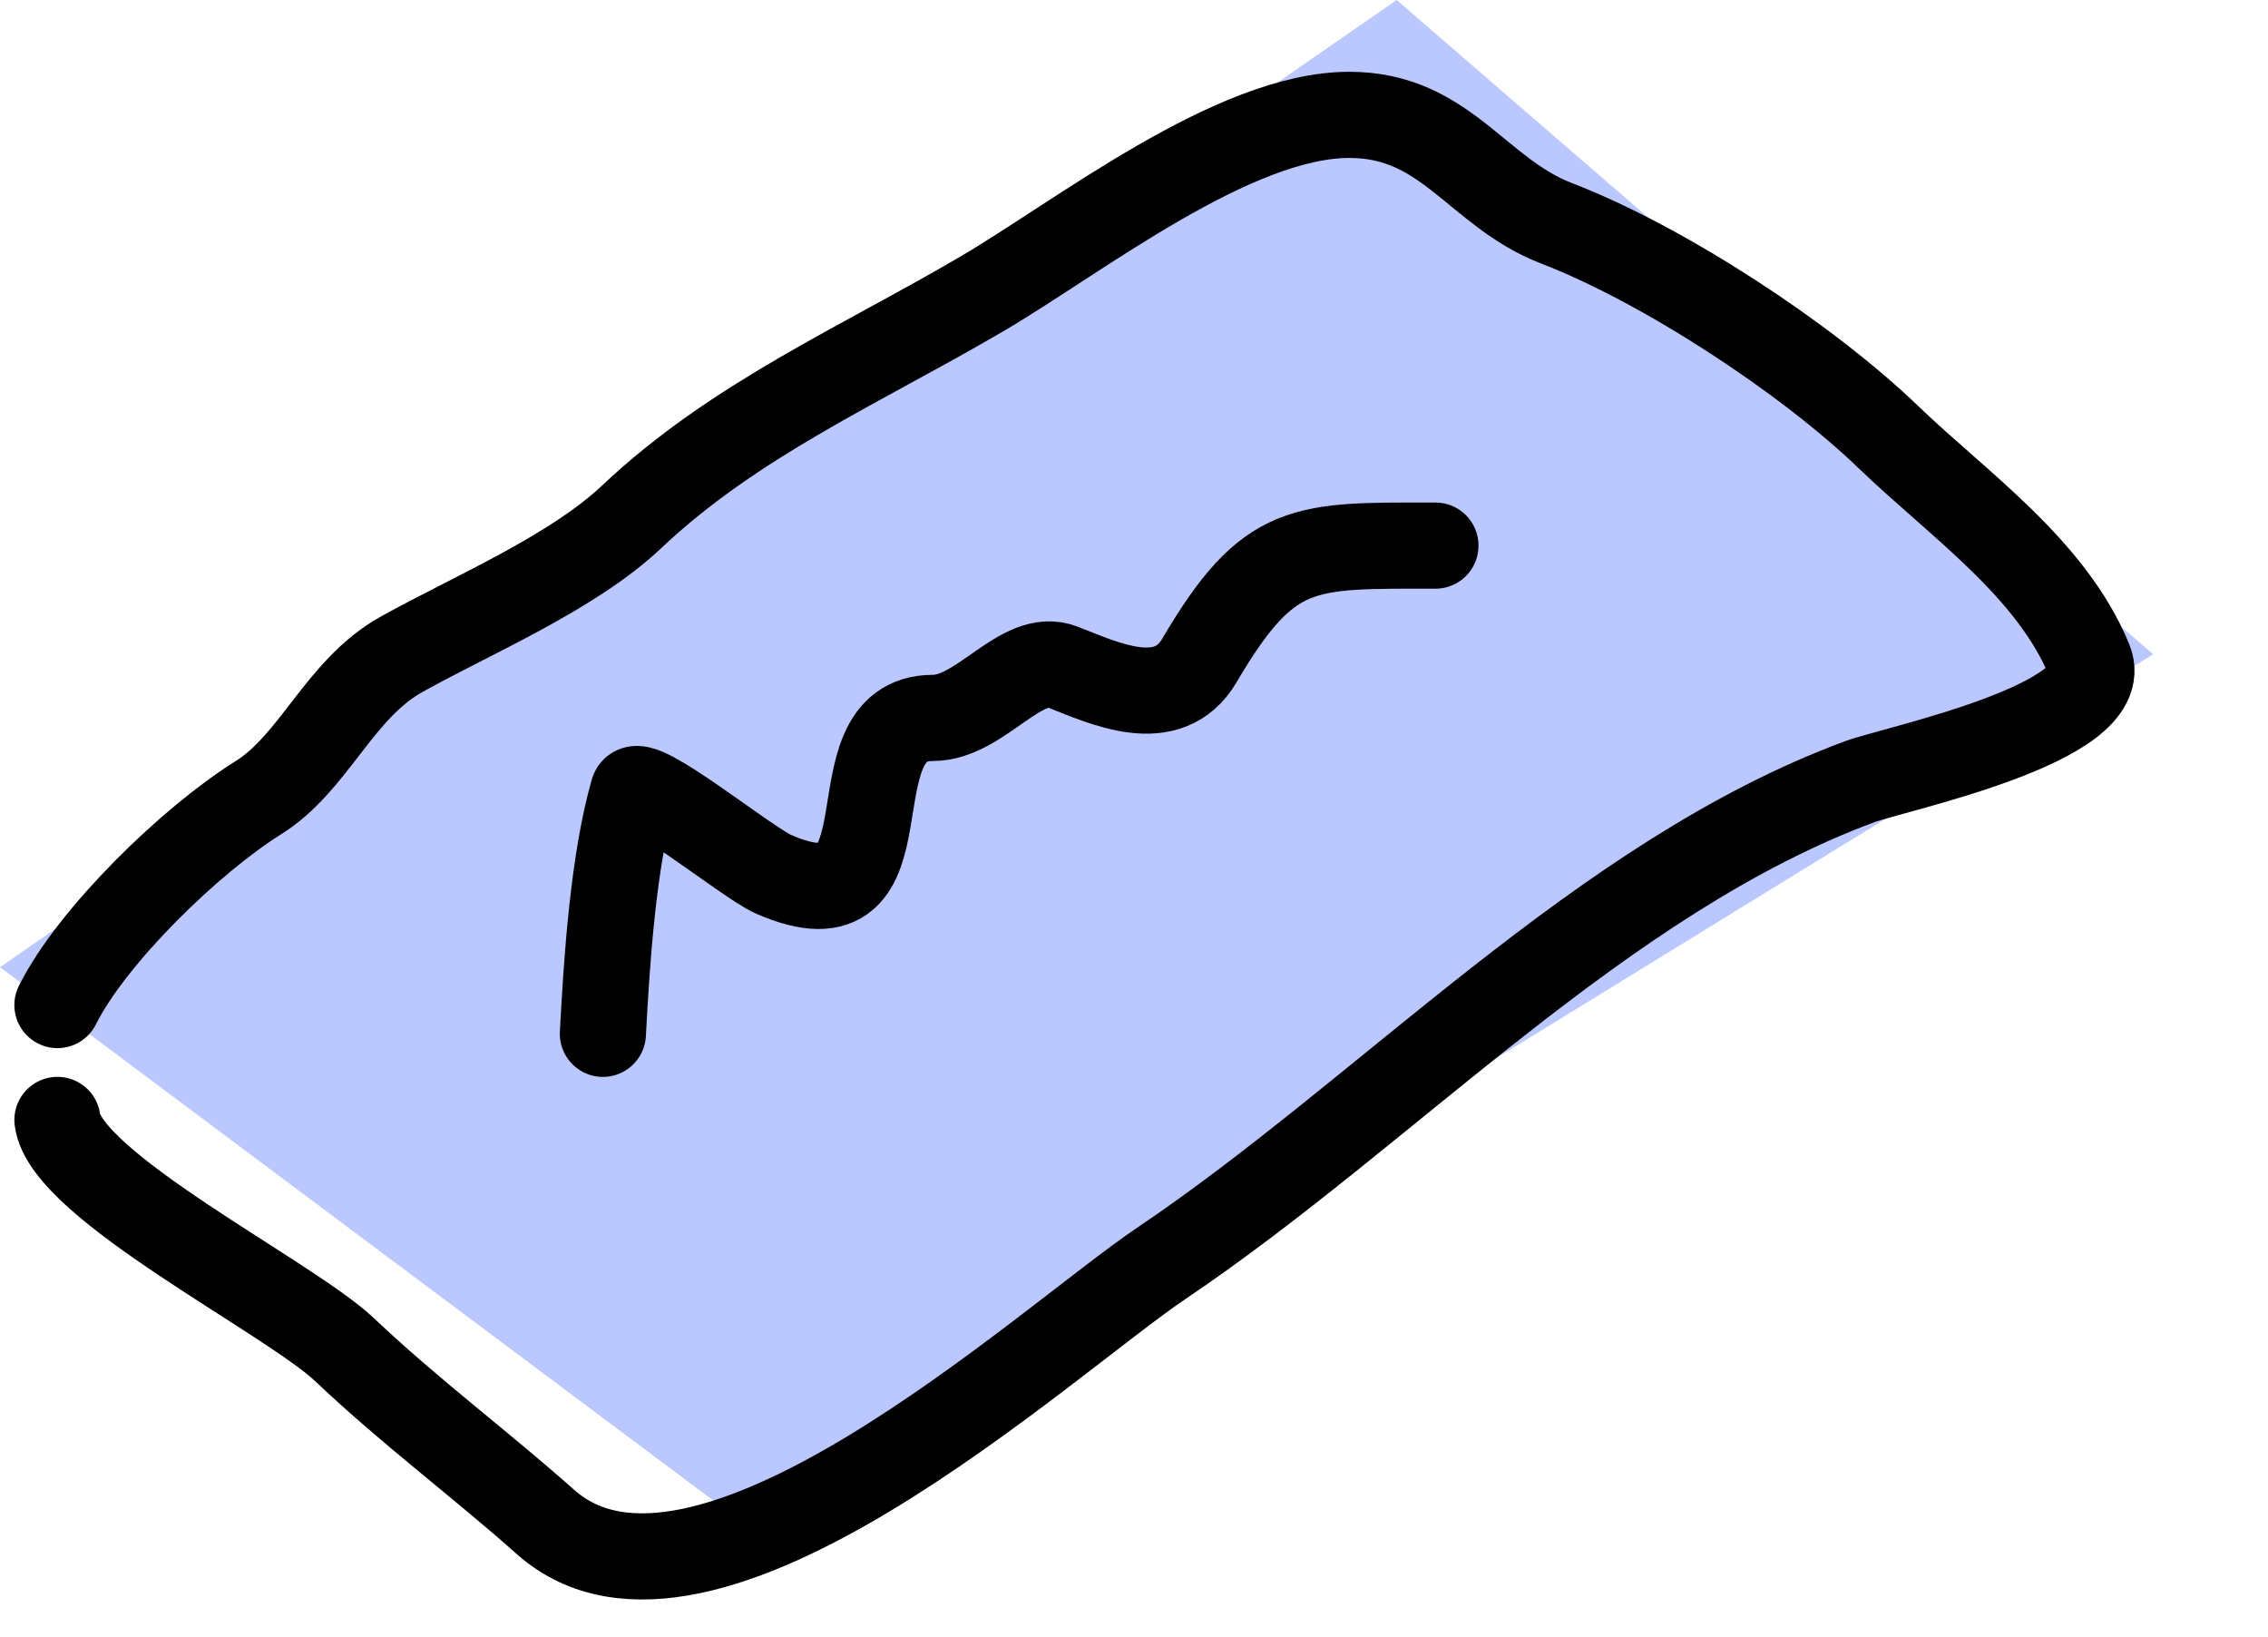
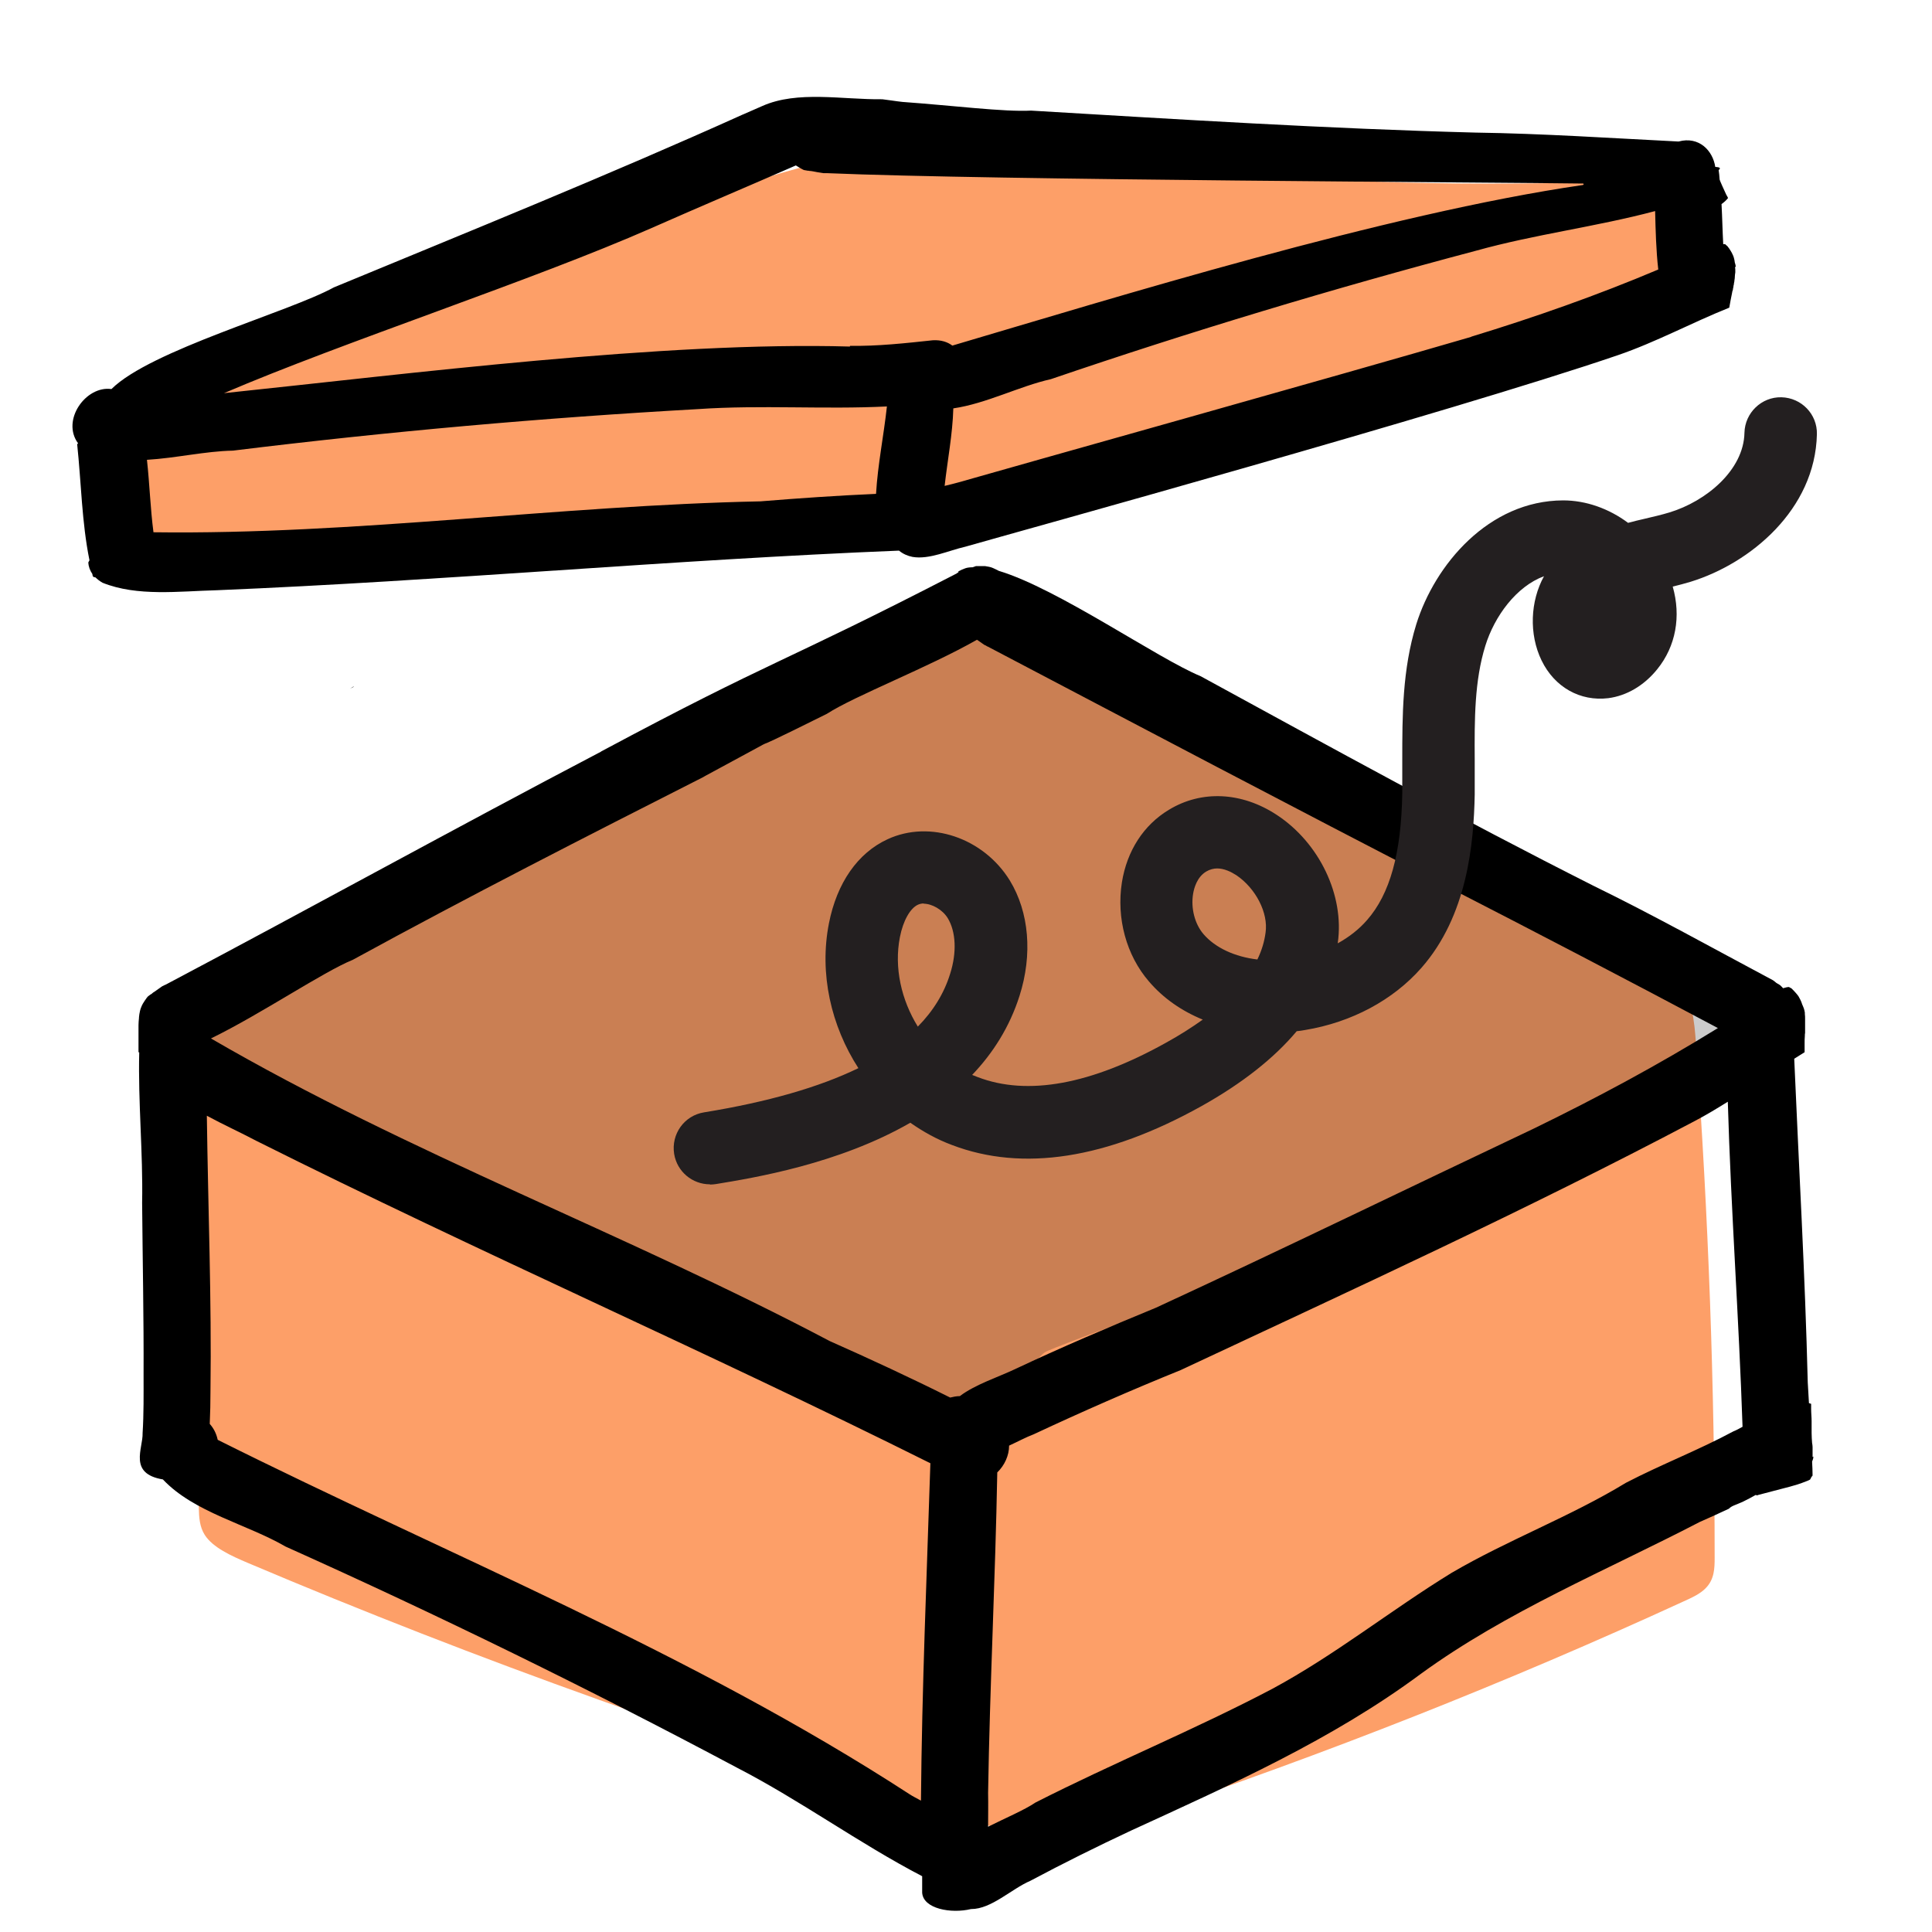
- <svg xmlns="http://www.w3.org/2000/svg" width="79" height="57" viewBox="0 0 79 57" fill="none">
-   <path d="M48.649 0L0 33.682L25.845 53L75 22.785L48.649 0Z" fill="#BBC8FF" />
-   <path d="M2 39C2.287 41.294 10.079 45.18 12 47C14.281 49.161 16.719 50.972 19 53C24.431 57.828 36.411 46.715 40.444 44C48.334 38.69 55.777 30.556 64.778 27.222C65.994 26.772 73.677 25.183 72.778 23C71.451 19.777 68.216 17.57 65.778 15.222C62.912 12.463 57.92 9.2 54.222 7.778C51.44 6.708 50.373 4 47 4C42.962 4 37.592 8.244 34.222 10.222C29.994 12.704 25.598 14.602 22 18C19.942 19.944 16.459 21.412 14 22.778C11.81 23.994 10.958 26.554 9 27.778C6.637 29.255 3.208 32.585 2 35" stroke="black" stroke-width="3" stroke-linecap="round" />
-   <path d="M21 36.001C21.133 33.465 21.36 29.99 22.056 27.556C22.231 26.941 26.008 30.035 26.944 30.445C32.042 32.675 28.771 25 32.5 25C34.158 25 35.577 22.669 37 23.223C38.446 23.785 40.679 24.868 41.778 23C44.207 18.871 45.391 19 50 19" stroke="black" stroke-width="3" stroke-linecap="round" />
+ <svg xmlns="http://www.w3.org/2000/svg" width="80" height="80" viewBox="0 0 80 80" fill="none">
+   <path d="M37.022 27.008C37.625 26.817 39.982 24.97 40.644 25C41.138 25.02 42.66 27.369 43.114 27.509C51.561 30.159 57.237 34.655 65.26 37.867C66.89 38.519 68.579 39.252 69.429 40.406C70.071 41.269 70.16 42.272 70.229 43.246C70.743 50.331 71 57.417 71 64.502C71 64.934 70.99 65.395 70.634 65.757C70.407 65.998 70.052 66.158 69.696 66.319C62.464 69.641 54.905 72.632 47.1 75.251C46.063 75.602 44.996 75.943 43.85 75.993C42.476 76.054 41.152 75.682 39.888 75.301C29.662 72.28 19.752 68.737 10.277 64.723C9.566 64.422 8.815 64.081 8.479 63.559C8.262 63.218 8.242 62.826 8.232 62.445C8.103 58.24 7.975 54.035 7.847 49.83C7.768 47.14 5.624 43.186 8.479 42.062C11.137 41.008 17.554 36.17 20.884 35.036C26.298 33.2 29.707 29.717 35.21 28.011L37.022 27.008Z" fill="#FD9F68" />
+   <path d="M73 43.368C66.006 36.129 56.731 33.944 47.455 28.451C46.778 28.052 39.425 26 39.425 26C38.598 27.113 20.526 35.659 11.778 39.998C10.852 40.458 9.935 40.703 9.049 40.795L6 43.205C6 43.205 38.369 58.98 39.913 59C41.458 59.02 42.574 56.478 43.261 55.998C43.948 55.518 74.255 44.991 72.741 43.623L72.99 43.368H73Z" fill="black" fill-opacity="0.2" />
+   <path d="M75.055 60.33C75.055 60.19 75.055 60.05 75.055 59.92C75.055 59.86 75.045 59.81 75.035 59.75C75.025 59.61 75.015 59.48 75.015 59.34C75.015 59.18 75.015 59.02 75.015 58.85C75.015 58.68 74.995 58.51 74.995 58.34C74.995 58.27 74.995 58.2 74.995 58.13C74.965 58.12 74.935 58.11 74.905 58.1C74.885 57.81 74.875 57.53 74.855 57.24C74.745 52.77 74.485 48.3 74.295 43.84C74.435 43.75 74.585 43.66 74.725 43.57C74.725 43.45 74.725 43.33 74.725 43.21C74.725 43.1 74.725 43 74.735 42.89C74.735 42.85 74.735 42.81 74.745 42.77C74.745 42.73 74.745 42.69 74.745 42.65C74.745 42.61 74.745 42.57 74.745 42.53C74.745 42.49 74.745 42.45 74.745 42.41C74.745 42.35 74.745 42.29 74.745 42.22C74.745 42.22 74.745 42.22 74.745 42.21C74.745 42.21 74.745 42.2 74.745 42.19C74.745 42.12 74.745 42.06 74.735 41.99C74.735 41.97 74.735 41.95 74.735 41.93C74.725 41.87 74.715 41.82 74.695 41.76C74.675 41.7 74.645 41.64 74.625 41.59C74.605 41.52 74.575 41.45 74.545 41.39C74.525 41.35 74.495 41.3 74.475 41.26C74.445 41.21 74.405 41.17 74.365 41.12C74.305 41.05 74.245 40.99 74.185 40.93C74.145 40.91 74.115 40.89 74.075 40.87C73.995 40.87 73.915 40.9 73.835 40.92C73.795 40.88 73.755 40.83 73.705 40.79C73.655 40.76 73.605 40.73 73.555 40.7C73.505 40.66 73.465 40.62 73.415 40.59C70.935 39.27 68.485 37.9 65.965 36.67C60.495 33.91 55.065 30.92 49.715 28C47.925 27.26 43.815 24.38 41.365 23.64C41.365 23.64 41.345 23.64 41.345 23.63C41.275 23.59 41.195 23.56 41.115 23.52C41.065 23.5 41.015 23.48 40.955 23.47C40.905 23.46 40.845 23.45 40.785 23.44C40.685 23.44 40.585 23.44 40.495 23.44C40.465 23.44 40.445 23.44 40.415 23.44C40.365 23.46 40.325 23.47 40.275 23.49C40.165 23.49 40.065 23.5 39.975 23.53C39.865 23.57 39.775 23.61 39.685 23.66C39.685 23.67 39.685 23.69 39.685 23.7C39.665 23.71 39.645 23.72 39.625 23.73C39.625 23.73 39.625 23.73 39.625 23.74C32.285 27.53 32.135 27.24 24.885 31.12H24.895C18.865 34.28 12.895 37.58 6.845 40.78C6.845 40.78 6.845 40.78 6.835 40.78C6.795 40.8 6.755 40.82 6.715 40.84C6.605 40.92 6.485 41 6.375 41.08C6.375 41.08 6.375 41.08 6.385 41.07C6.385 41.07 6.365 41.08 6.355 41.09C6.345 41.1 6.325 41.11 6.315 41.12C6.315 41.12 6.305 41.13 6.295 41.14C6.285 41.15 6.265 41.16 6.255 41.17C6.255 41.17 6.255 41.17 6.245 41.17C6.205 41.2 6.165 41.23 6.125 41.26C6.105 41.28 6.095 41.3 6.075 41.32C6.015 41.4 5.965 41.48 5.915 41.56C5.885 41.61 5.865 41.66 5.845 41.71C5.825 41.76 5.805 41.81 5.795 41.87C5.775 41.95 5.765 42.03 5.755 42.12C5.755 42.12 5.755 42.14 5.755 42.15C5.745 42.25 5.735 42.35 5.735 42.45C5.735 42.58 5.735 42.7 5.735 42.83C5.735 43.08 5.735 43.33 5.735 43.57C5.735 43.57 5.755 43.57 5.765 43.58C5.715 45.65 5.925 47.73 5.885 49.8C5.905 52.18 5.955 54.56 5.945 56.94C5.945 57.74 5.955 58.54 5.905 59.34C5.925 59.98 5.305 61.02 6.745 61.26C8.035 62.63 10.225 63.11 11.825 64.04C18.155 66.88 24.385 69.93 30.505 73.19C33.145 74.55 35.555 76.32 38.185 77.69C38.185 77.92 38.185 78.14 38.185 78.37C38.225 79.04 39.385 79.25 40.205 79.05C40.205 79.05 40.205 79.05 40.215 79.05C41.055 79.05 41.875 78.22 42.665 77.88C44.035 77.15 45.425 76.46 46.835 75.8C50.975 73.9 55.155 72.04 58.835 69.31C62.395 66.72 66.495 65.04 70.385 63.02C70.795 62.84 71.195 62.66 71.595 62.47C71.605 62.46 71.625 62.44 71.635 62.43C71.735 62.35 71.855 62.32 71.965 62.27C72.025 62.24 72.095 62.22 72.155 62.19C72.345 62.1 72.525 62 72.705 61.9C72.715 61.9 72.725 61.92 72.745 61.92C72.765 61.92 72.785 61.91 72.815 61.9C73.015 61.85 73.225 61.79 73.425 61.74C73.655 61.68 73.885 61.62 74.115 61.56C74.225 61.53 74.325 61.5 74.425 61.47C74.545 61.43 74.665 61.39 74.785 61.34C74.835 61.32 74.895 61.3 74.945 61.27C74.945 61.27 74.965 61.25 74.965 61.24C74.965 61.23 74.985 61.22 74.985 61.21C74.985 61.21 74.985 61.19 74.995 61.18C75.015 61.15 75.035 61.12 75.055 61.1C75.055 60.91 75.045 60.71 75.035 60.52C75.055 60.47 75.075 60.42 75.085 60.37V60.31L75.055 60.33ZM29.145 32.16C33.955 29.57 29.375 31.98 34.235 29.56C35.415 28.8 38.415 27.65 40.455 26.49C40.555 26.56 40.655 26.63 40.755 26.7C40.805 26.72 40.845 26.74 40.885 26.77C40.885 26.77 40.885 26.77 40.895 26.77C47.255 30.11 53.525 33.42 59.855 36.68C63.635 38.62 67.395 40.58 71.135 42.57C68.675 44.09 66.125 45.46 63.515 46.73C58.295 49.2 53.105 51.73 47.865 54.15C45.895 54.96 43.945 55.79 42.015 56.7C41.365 57.01 40.375 57.33 39.745 57.81C39.605 57.81 39.465 57.84 39.345 57.87C37.705 57.05 36.045 56.28 34.355 55.53C25.965 51.1 16.955 47.78 8.735 43C10.825 41.98 13.365 40.25 14.615 39.74C19.385 37.13 24.265 34.64 29.135 32.17L29.145 32.16ZM37.655 74.29C28.635 68.43 18.595 64.41 9.015 59.62C8.955 59.34 8.835 59.13 8.685 58.96C8.705 58.51 8.715 58.06 8.715 57.61C8.765 53.81 8.615 50.01 8.565 46.2C9.245 46.57 9.955 46.89 10.615 47.24C19.845 51.86 29.285 55.98 38.525 60.59C38.375 65.24 38.175 69.9 38.135 74.56C37.975 74.47 37.805 74.39 37.655 74.29ZM71.775 59.27C70.325 60.05 68.785 60.64 67.325 61.4C65.005 62.81 62.445 63.76 60.105 65.13C57.595 66.67 55.285 68.53 52.685 69.93C49.475 71.62 46.115 72.99 42.875 74.64C42.415 74.95 41.655 75.27 40.915 75.64C40.915 75.17 40.925 74.71 40.915 74.24C40.985 69.82 41.215 65.39 41.295 60.97C41.595 60.68 41.785 60.27 41.785 59.86C42.135 59.7 42.485 59.51 42.805 59.39C44.815 58.45 46.845 57.56 48.895 56.73C56.025 53.39 63.185 50.11 70.155 46.43C70.635 46.18 71.095 45.9 71.545 45.62C71.675 50.1 72.005 54.59 72.155 59.08C72.025 59.15 71.905 59.22 71.775 59.27Z" fill="black" />
+   <path d="M14.645 28.43H14.635C14.635 28.43 14.545 28.48 14.505 28.51C14.505 28.51 14.515 28.51 14.525 28.5C14.565 28.48 14.605 28.46 14.645 28.44V28.43Z" fill="black" />
+   <path d="M7.836 16.235C15.066 12.485 22.896 10.044 30.686 7.665C32.976 6.965 35.286 6.265 37.676 6.065C40.546 5.825 43.426 6.305 46.286 6.675C52.526 7.475 58.826 7.705 65.116 7.565C67.036 7.525 69.396 7.715 70.166 9.465C70.716 10.704 70.096 12.204 69.066 13.095C68.036 13.985 66.696 14.384 65.396 14.755C47.336 19.855 28.166 22.855 9.356 22.535C7.746 22.505 5.956 22.724 5.226 21.015C4.396 19.044 6.296 17.035 7.826 16.235H7.836Z" fill="#FD9F68" />
+   <path d="M71.875 11.04C71.865 10.98 71.855 10.92 71.835 10.87C71.825 10.8 71.815 10.73 71.795 10.67C71.785 10.63 71.765 10.58 71.745 10.54C71.725 10.49 71.695 10.44 71.665 10.39C71.625 10.32 71.575 10.25 71.525 10.19C71.495 10.17 71.465 10.14 71.435 10.11C71.405 10.11 71.385 10.11 71.355 10.11C71.325 9.56 71.315 9.01 71.285 8.45C71.385 8.38 71.475 8.3 71.555 8.2C71.535 8.16 71.515 8.11 71.485 8.07C71.435 7.95 71.375 7.84 71.325 7.72C71.285 7.62 71.235 7.53 71.205 7.43C71.205 7.43 71.205 7.43 71.205 7.42C71.195 7.29 71.185 7.16 71.165 7.04C71.275 6.96 71.205 6.92 71.025 6.91C70.925 6.24 70.355 5.63 69.505 5.86C66.705 5.72 63.895 5.53 61.085 5.49C54.955 5.33 48.775 4.94 42.695 4.58C41.575 4.64 39.455 4.37 37.365 4.22C37.085 4.19 36.805 4.14 36.535 4.11C34.875 4.13 33.025 3.74 31.565 4.39C30.575 4.83 30.685 4.77 30.785 4.73C25.195 7.25 19.455 9.57 13.825 11.9C11.945 12.93 6.235 14.5 4.615 16.11C3.555 15.96 2.525 17.4 3.235 18.36C3.225 18.37 3.205 18.38 3.195 18.39C3.365 19.99 3.385 21.63 3.705 23.2C3.705 23.21 3.695 23.22 3.685 23.23C3.685 23.23 3.685 23.25 3.675 23.25C3.675 23.26 3.665 23.28 3.655 23.29C3.665 23.46 3.725 23.62 3.825 23.77C3.825 23.8 3.835 23.83 3.845 23.86C3.855 23.89 3.895 23.9 3.955 23.91C4.035 23.99 4.125 24.06 4.245 24.13C5.685 24.71 7.415 24.48 8.985 24.44C18.405 24.05 27.795 23.18 37.225 22.8C37.395 22.94 37.585 23.02 37.785 23.06C38.475 23.18 39.295 22.79 39.965 22.64C41.945 22.07 60.045 17.08 66.985 14.71C68.565 14.17 70.055 13.36 71.605 12.74C71.625 12.63 71.645 12.52 71.665 12.41C71.685 12.31 71.705 12.21 71.725 12.11C71.725 12.07 71.745 12.04 71.755 12C71.755 11.96 71.765 11.93 71.775 11.89C71.775 11.85 71.785 11.81 71.795 11.78C71.795 11.74 71.805 11.7 71.815 11.66C71.815 11.6 71.835 11.54 71.835 11.48C71.835 11.48 71.835 11.48 71.835 11.47C71.835 11.41 71.845 11.34 71.855 11.28C71.855 11.26 71.855 11.24 71.855 11.22C71.855 11.17 71.855 11.11 71.845 11.06L71.875 11.04ZM36.275 20.45C34.675 20.52 33.085 20.63 31.485 20.76C23.135 20.93 14.705 22.15 6.355 22.04C6.225 21.05 6.195 20.04 6.085 19.04C7.275 18.97 8.515 18.68 9.645 18.66C16.055 17.87 22.475 17.3 28.905 16.94C31.515 16.76 34.125 16.96 36.725 16.83C36.595 18.03 36.345 19.24 36.275 20.45ZM35.195 14.35C27.525 14.13 16.925 15.48 9.275 16.28C14.215 14.16 22.085 11.6 26.985 9.44C28.975 8.56 30.965 7.72 32.955 6.85C33.035 6.9 33.115 6.95 33.205 7C33.235 7.01 33.255 7.03 33.285 7.04C33.345 7.05 33.395 7.06 33.455 7.07C33.455 7.07 33.465 7.07 33.475 7.07C33.495 7.07 33.515 7.07 33.525 7.08C33.535 7.08 33.545 7.08 33.555 7.08C33.575 7.08 33.595 7.08 33.615 7.09C33.615 7.09 33.615 7.09 33.605 7.09C33.605 7.09 33.605 7.09 33.615 7.09C33.625 7.09 33.645 7.09 33.655 7.09C33.655 7.09 33.645 7.09 33.635 7.09C33.785 7.12 33.945 7.15 34.095 7.17C34.145 7.17 34.195 7.17 34.245 7.17C41.045 7.46 62.245 7.55 65.545 7.6C65.585 7.6 65.585 7.65 65.545 7.66C57.405 8.84 46.045 12.36 39.435 14.31C39.235 14.16 38.965 14.07 38.625 14.09C37.495 14.21 36.335 14.34 35.195 14.32V14.35ZM60.915 13.95C55.755 15.46 41.605 19.42 39.705 19.97C39.525 20.02 39.325 20.07 39.115 20.12C39.235 19.05 39.445 17.98 39.475 16.91C40.845 16.71 42.215 15.99 43.515 15.7C49.315 13.72 55.195 11.95 61.125 10.38C63.565 9.7 66.095 9.39 68.535 8.74C68.555 9.55 68.575 10.36 68.665 11.16C66.135 12.23 63.545 13.14 60.925 13.94L60.915 13.95Z" fill="black" />
+   <path d="M30.815 4.72C30.895 4.68 30.855 4.7 30.815 4.72Z" fill="black" />
+   <path d="M29.395 49.04C28.674 49.04 28.035 48.52 27.915 47.78C27.785 46.96 28.334 46.19 29.154 46.06C31.794 45.63 33.914 45.02 35.544 44.23C34.414 42.48 33.914 40.32 34.325 38.23C34.654 36.56 35.514 35.32 36.755 34.75C38.505 33.94 40.724 34.69 41.815 36.46C42.614 37.77 42.764 39.52 42.215 41.24C41.804 42.53 41.114 43.61 40.255 44.51C40.334 44.54 40.404 44.57 40.484 44.6C42.544 45.39 45.175 44.91 48.294 43.17C48.855 42.86 49.355 42.54 49.804 42.22C48.925 41.86 48.164 41.33 47.575 40.64C46.635 39.55 46.224 38.02 46.455 36.54C46.664 35.23 47.355 34.16 48.404 33.53C49.755 32.71 51.414 32.79 52.864 33.74C54.635 34.9 55.675 37.08 55.395 39.04C55.395 39.04 55.395 39.05 55.395 39.06C55.864 38.8 56.275 38.48 56.605 38.1C57.554 37.02 58.025 35.34 58.065 32.84C58.065 32.39 58.065 31.93 58.065 31.48C58.065 29.64 58.065 27.73 58.645 25.85C59.414 23.38 61.645 20.73 64.725 20.72C65.674 20.72 66.624 21.06 67.415 21.65C67.644 21.59 67.874 21.53 68.105 21.48C68.445 21.4 68.794 21.32 69.124 21.22C70.644 20.76 72.204 19.47 72.234 17.92C72.254 17.09 72.945 16.43 73.764 16.45C74.594 16.47 75.254 17.15 75.234 17.98C75.165 21.1 72.475 23.33 70.004 24.09C69.764 24.16 69.514 24.23 69.264 24.29C69.615 25.52 69.394 26.76 68.624 27.71C68.085 28.38 67.365 28.81 66.594 28.91C65.434 29.05 64.374 28.46 63.834 27.35C63.304 26.26 63.364 24.89 63.934 23.86C62.794 24.28 61.885 25.51 61.505 26.74C61.054 28.19 61.054 29.78 61.065 31.47C61.065 31.95 61.065 32.42 61.065 32.9C61.025 34.95 60.755 37.92 58.855 40.08C57.684 41.41 55.974 42.33 54.044 42.65C53.925 42.67 53.815 42.69 53.694 42.7C52.755 43.82 51.434 44.86 49.755 45.8C45.825 47.99 42.344 48.53 39.414 47.41C38.794 47.18 38.224 46.86 37.694 46.49C34.724 48.2 31.224 48.77 29.645 49.03C29.564 49.04 29.485 49.05 29.404 49.05L29.395 49.04ZM38.255 37.41C38.164 37.41 38.084 37.43 38.014 37.46C37.684 37.61 37.395 38.13 37.264 38.8C37.014 40.07 37.325 41.41 38.005 42.51C38.645 41.86 39.094 41.13 39.344 40.32C39.624 39.44 39.584 38.58 39.245 38.02C39.025 37.66 38.584 37.42 38.245 37.42L38.255 37.41ZM50.404 35.96C50.255 35.96 50.094 36 49.944 36.09C49.565 36.32 49.444 36.77 49.404 37.01C49.304 37.61 49.474 38.26 49.834 38.68C50.325 39.25 51.135 39.62 52.065 39.73C52.245 39.36 52.355 38.99 52.404 38.62C52.525 37.8 51.995 36.78 51.194 36.24C50.974 36.1 50.694 35.96 50.395 35.96H50.404Z" fill="#231F20" />
</svg>
